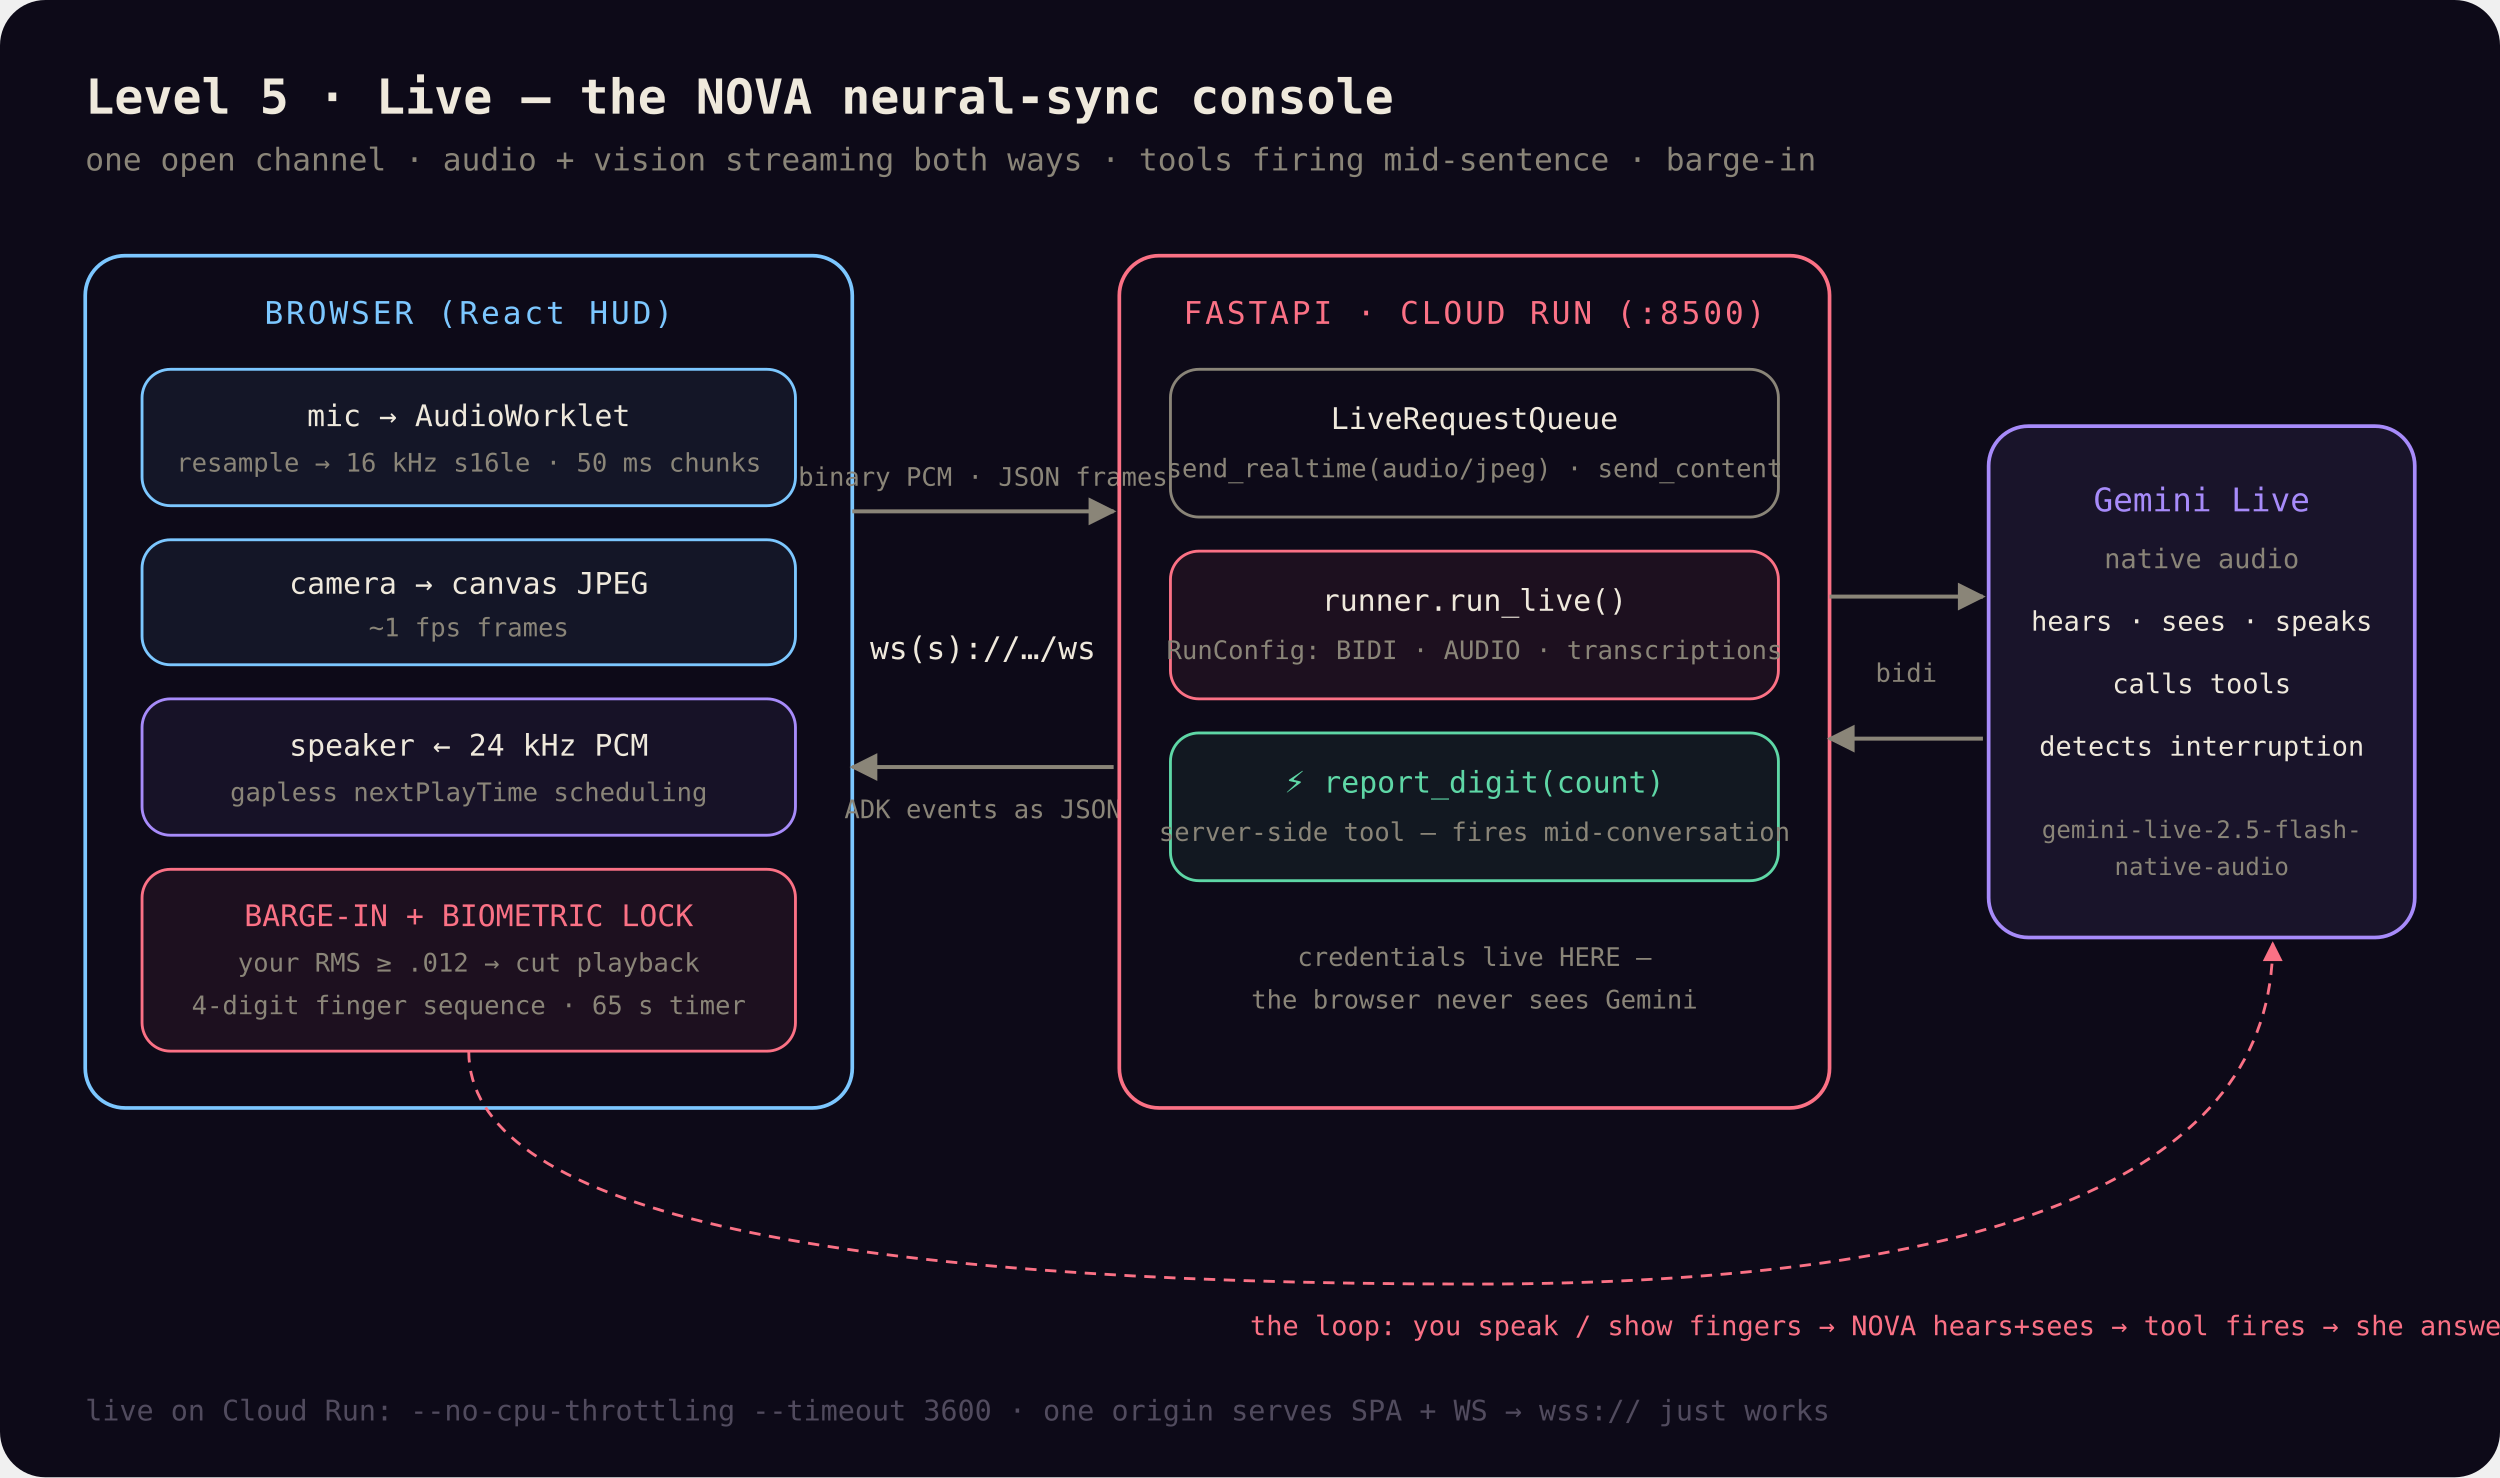
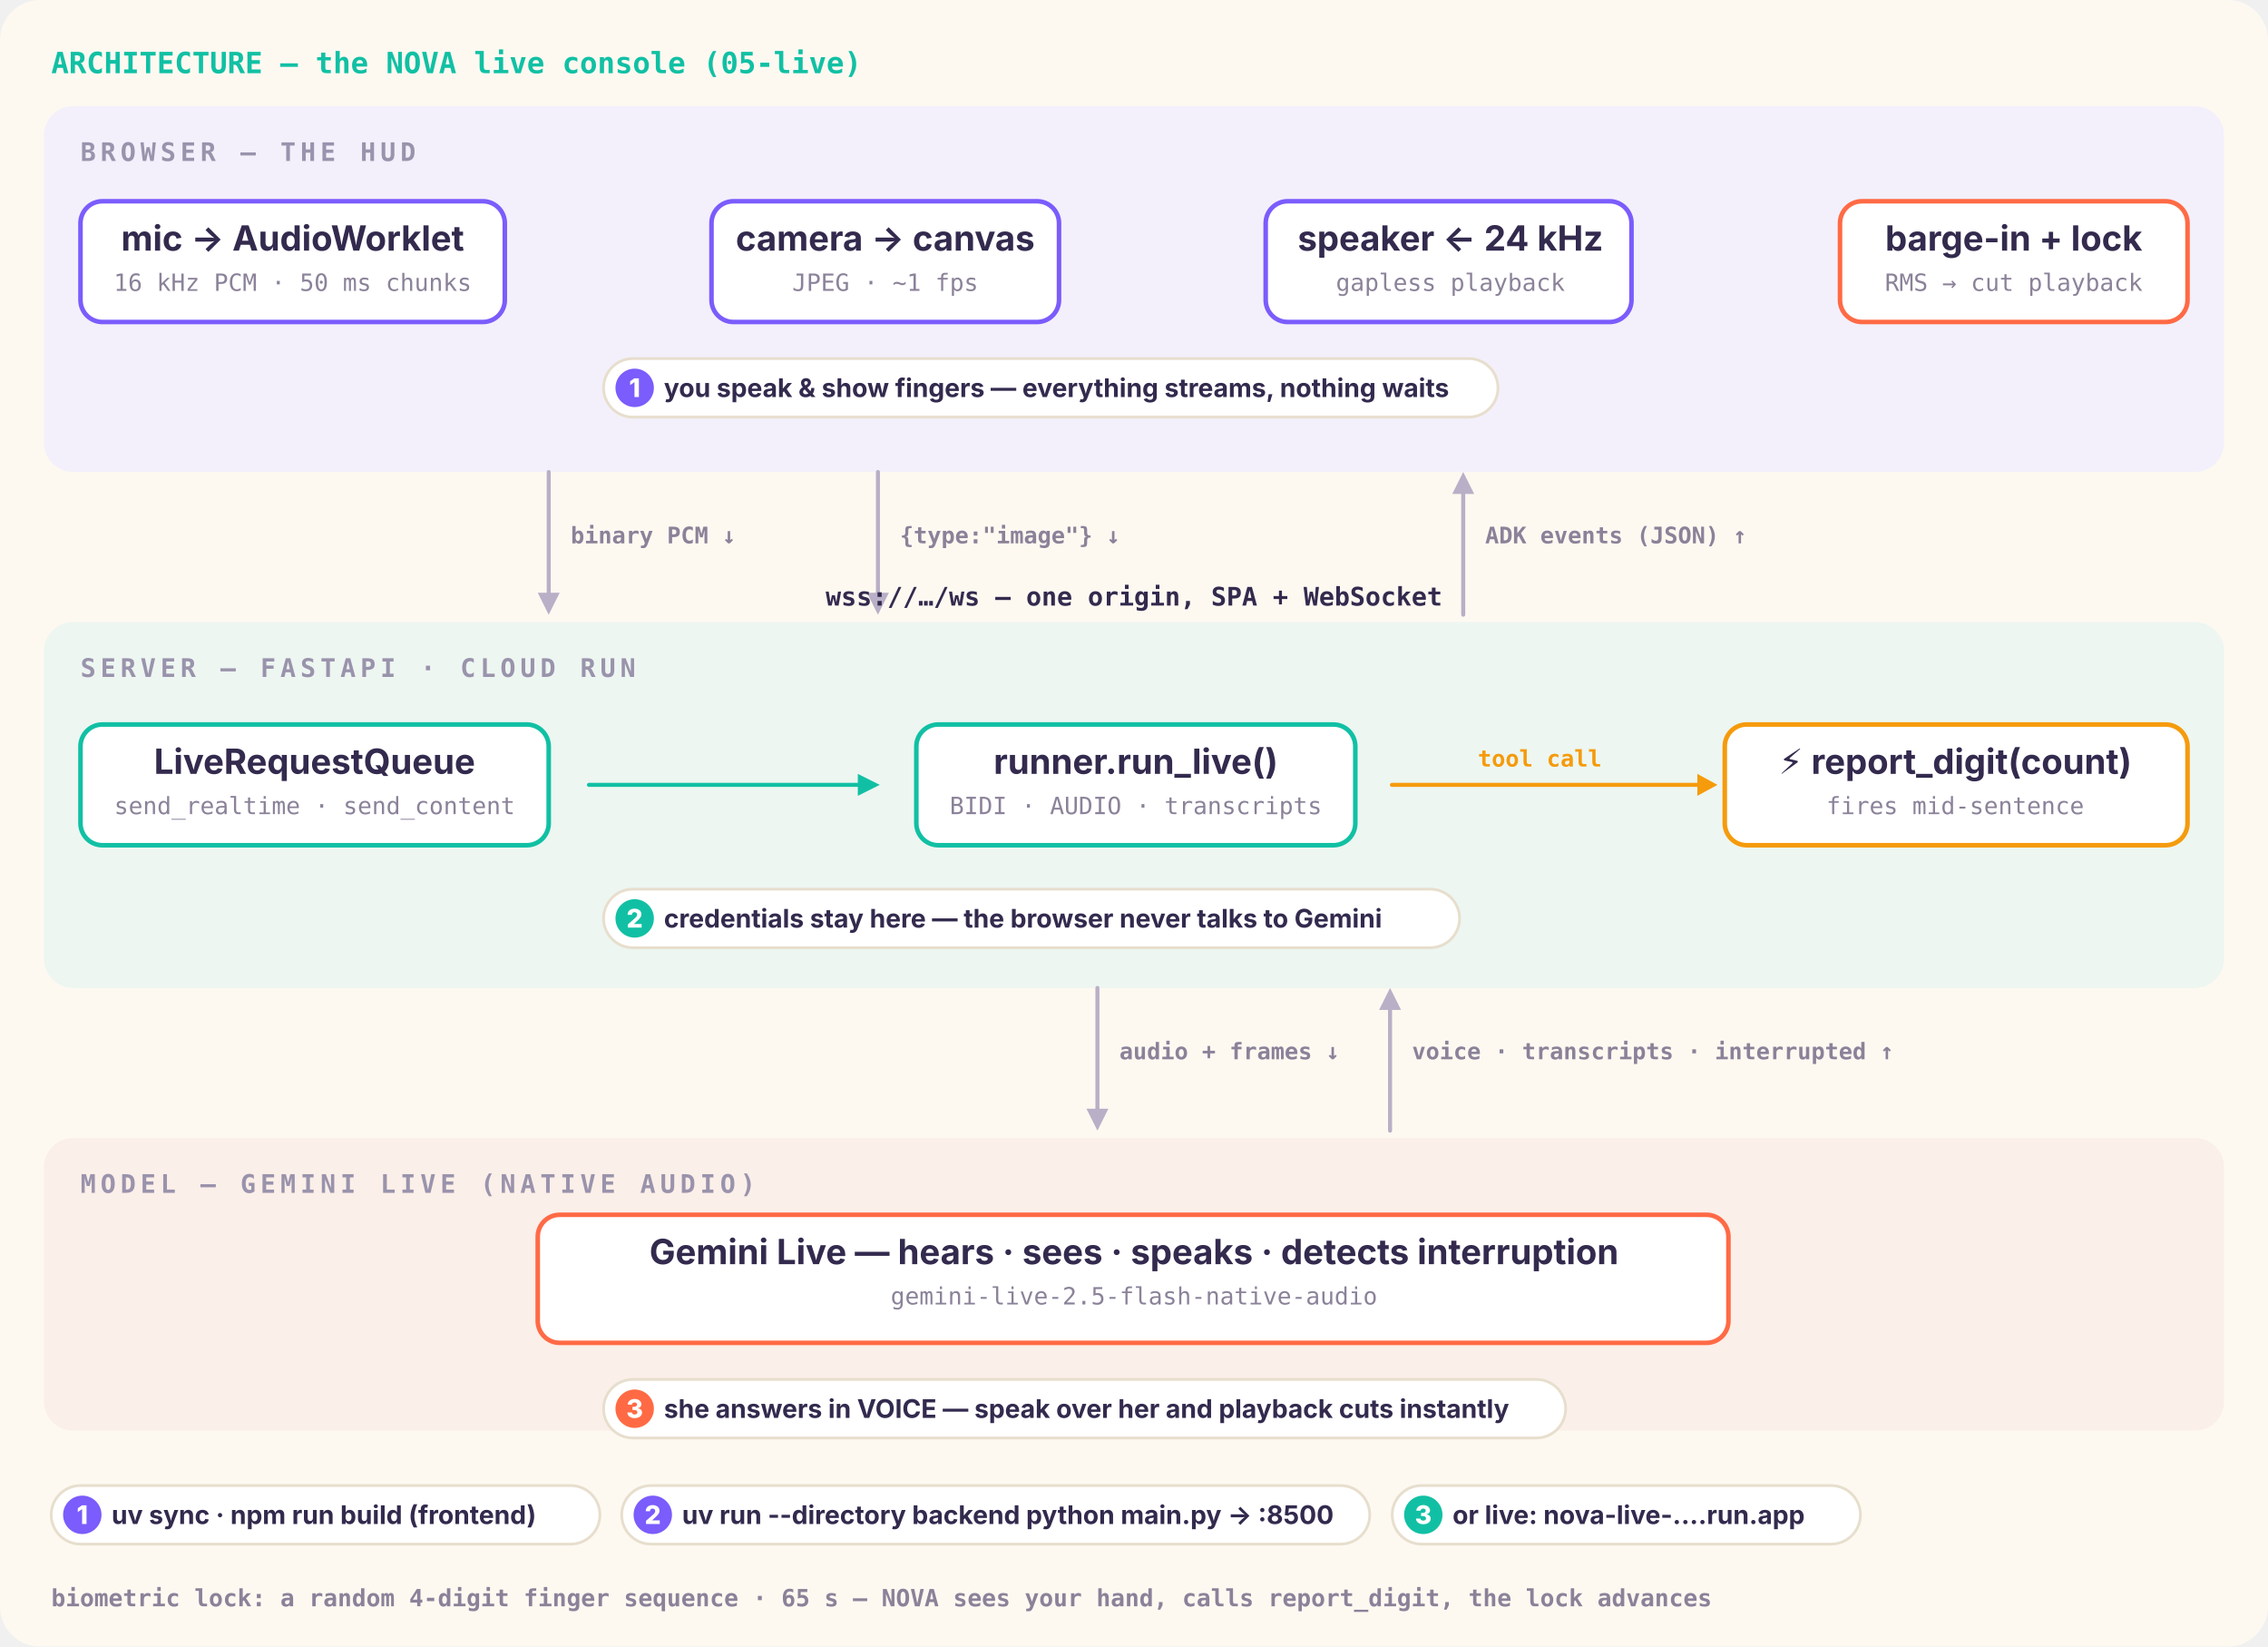
- <svg xmlns="http://www.w3.org/2000/svg" viewBox="0 0 880 520" font-family="ui-monospace,Menlo,monospace">
-   <defs>
-     <marker id="c" viewBox="0 0 10 10" refX="9" refY="5" markerWidth="7" markerHeight="7" orient="auto-start-reverse">
-       <path d="M0,0 L10,5 L0,10 z" fill="#8a8578" />
-     </marker>
-     <marker id="cp" viewBox="0 0 10 10" refX="9" refY="5" markerWidth="7" markerHeight="7" orient="auto-start-reverse">
-       <path d="M0,0 L10,5 L0,10 z" fill="#fb7185" />
-     </marker>
-     <marker id="cc" viewBox="0 0 10 10" refX="9" refY="5" markerWidth="7" markerHeight="7" orient="auto-start-reverse">
-       <path d="M0,0 L10,5 L0,10 z" fill="#7cc7ff" />
-     </marker>
-   </defs>
-   <rect width="880" height="520" rx="16" fill="#0d0a18" />
-   <text x="30" y="40" fill="#efe9dc" font-size="17" font-weight="bold">Level 5 · Live — the NOVA neural-sync console</text>
-   <text x="30" y="60" fill="#8a8578" font-size="11">one open channel · audio + vision streaming both ways · tools firing mid-sentence · barge-in</text>
-   <rect x="30" y="90" width="270" height="300" rx="14" fill="none" stroke="#7cc7ff" stroke-width="1.3" />
-   <text x="165" y="114" fill="#7cc7ff" font-size="11" text-anchor="middle" letter-spacing="1">BROWSER (React HUD)</text>
-   <rect x="50" y="130" width="230" height="48" rx="10" fill="#7cc7ff" fill-opacity="0.07" stroke="#7cc7ff" stroke-width="1" />
-   <text x="165" y="150" fill="#efe9dc" font-size="10.5" text-anchor="middle">mic → AudioWorklet</text>
-   <text x="165" y="166" fill="#8a8578" font-size="9" text-anchor="middle">resample → 16 kHz s16le · 50 ms chunks</text>
-   <rect x="50" y="190" width="230" height="44" rx="10" fill="#7cc7ff" fill-opacity="0.07" stroke="#7cc7ff" stroke-width="1" />
-   <text x="165" y="209" fill="#efe9dc" font-size="10.5" text-anchor="middle">camera → canvas JPEG</text>
-   <text x="165" y="224" fill="#8a8578" font-size="9" text-anchor="middle">~1 fps frames</text>
-   <rect x="50" y="246" width="230" height="48" rx="10" fill="#a78bfa" fill-opacity="0.07" stroke="#a78bfa" stroke-width="1" />
-   <text x="165" y="266" fill="#efe9dc" font-size="10.5" text-anchor="middle">speaker ← 24 kHz PCM</text>
-   <text x="165" y="282" fill="#8a8578" font-size="9" text-anchor="middle">gapless nextPlayTime scheduling</text>
-   <rect x="50" y="306" width="230" height="64" rx="10" fill="#fb7185" fill-opacity="0.07" stroke="#fb7185" stroke-width="1" />
-   <text x="165" y="326" fill="#fb7185" font-size="10.5" text-anchor="middle">BARGE-IN + BIOMETRIC LOCK</text>
-   <text x="165" y="342" fill="#8a8578" font-size="9" text-anchor="middle">your RMS ≥ .012 → cut playback</text>
-   <text x="165" y="357" fill="#8a8578" font-size="9" text-anchor="middle">4-digit finger sequence · 65 s timer</text>
-   <line x1="300" y1="180" x2="392" y2="180" stroke="#8a8578" stroke-width="1.4" marker-end="url(#c)" />
-   <text x="346" y="171" fill="#8a8578" font-size="9" text-anchor="middle">binary PCM · JSON frames</text>
-   <line x1="392" y1="270" x2="300" y2="270" stroke="#8a8578" stroke-width="1.4" marker-end="url(#c)" />
-   <text x="346" y="288" fill="#8a8578" font-size="9" text-anchor="middle">ADK events as JSON</text>
-   <text x="346" y="232" fill="#efe9dc" font-size="11" text-anchor="middle">ws(s)://…/ws</text>
-   <rect x="394" y="90" width="250" height="300" rx="14" fill="none" stroke="#fb7185" stroke-width="1.3" />
-   <text x="519" y="114" fill="#fb7185" font-size="11" text-anchor="middle" letter-spacing="1">FASTAPI · CLOUD RUN (:8500)</text>
-   <rect x="412" y="130" width="214" height="52" rx="10" fill="none" stroke="#8a8578" stroke-width="1" />
-   <text x="519" y="151" fill="#efe9dc" font-size="10.5" text-anchor="middle">LiveRequestQueue</text>
-   <text x="519" y="168" fill="#8a8578" font-size="9" text-anchor="middle">send_realtime(audio/jpeg) · send_content</text>
-   <rect x="412" y="194" width="214" height="52" rx="10" fill="#fb7185" fill-opacity="0.07" stroke="#fb7185" stroke-width="1" />
-   <text x="519" y="215" fill="#efe9dc" font-size="10.5" text-anchor="middle">runner.run_live()</text>
-   <text x="519" y="232" fill="#8a8578" font-size="9" text-anchor="middle">RunConfig: BIDI · AUDIO · transcriptions</text>
-   <rect x="412" y="258" width="214" height="52" rx="10" fill="#5ed7a6" fill-opacity="0.07" stroke="#5ed7a6" stroke-width="1" />
-   <text x="519" y="279" fill="#5ed7a6" font-size="10.5" text-anchor="middle">⚡ report_digit(count)</text>
-   <text x="519" y="296" fill="#8a8578" font-size="9" text-anchor="middle">server-side tool — fires mid-conversation</text>
-   <text x="519" y="340" fill="#8a8578" font-size="9" text-anchor="middle">credentials live HERE —</text>
-   <text x="519" y="355" fill="#8a8578" font-size="9" text-anchor="middle">the browser never sees Gemini</text>
-   <rect x="700" y="150" width="150" height="180" rx="14" fill="#a78bfa" fill-opacity="0.08" stroke="#a78bfa" stroke-width="1.3" />
-   <text x="775" y="180" fill="#a78bfa" font-size="11.5" text-anchor="middle">Gemini Live</text>
-   <text x="775" y="200" fill="#8a8578" font-size="9.5" text-anchor="middle">native audio</text>
-   <text x="775" y="222" fill="#efe9dc" font-size="9.5" text-anchor="middle">hears · sees · speaks</text>
-   <text x="775" y="244" fill="#efe9dc" font-size="9.5" text-anchor="middle">calls tools</text>
-   <text x="775" y="266" fill="#efe9dc" font-size="9.5" text-anchor="middle">detects interruption</text>
-   <text x="775" y="295" fill="#8a8578" font-size="8.5" text-anchor="middle">gemini-live-2.5-flash-</text>
-   <text x="775" y="308" fill="#8a8578" font-size="8.5" text-anchor="middle">native-audio</text>
-   <line x1="644" y1="210" x2="698" y2="210" stroke="#8a8578" stroke-width="1.4" marker-end="url(#c)" />
-   <line x1="698" y1="260" x2="644" y2="260" stroke="#8a8578" stroke-width="1.4" marker-end="url(#c)" />
-   <text x="671" y="240" fill="#8a8578" font-size="9" text-anchor="middle">bidi</text>
-   <path d="M 165 370 Q 165 452 519 452 Q 800 452 800 332" fill="none" stroke="#fb7185" stroke-width="1" stroke-dasharray="4 3" marker-end="url(#cp)" />
-   <text x="440" y="470" fill="#fb7185" font-size="9.5">the loop: you speak / show fingers → NOVA hears+sees → tool fires → she answers in voice → you can cut her off</text>
-   <text x="30" y="500" fill="#514b5e" font-size="10">live on Cloud Run: --no-cpu-throttling --timeout 3600 · one origin serves SPA + WS → wss:// just works</text>
+ <svg xmlns="http://www.w3.org/2000/svg" viewBox="0 0 1240 900">
+   <rect width="1240" height="900" rx="22" fill="#FDF9F1" />
+   <text x="28" y="40" text-anchor="start" font-family="'Space Mono', ui-monospace, Menlo, monospace" font-size="16" font-weight="700" fill="#11C0A4">ARCHITECTURE — the NOVA live console (05-live)</text>
+   <rect x="24" y="58" width="1192" height="200" rx="16" fill="#F3F0FB" />
+   <text x="44" y="88" font-family="'Space Mono', ui-monospace, Menlo, monospace" font-size="14" font-weight="700" letter-spacing="2.5" fill="#9A93AC">BROWSER — THE HUD</text>
+   <rect x="24" y="340" width="1192" height="200" rx="16" fill="#EDF6F1" />
+   <text x="44" y="370" font-family="'Space Mono', ui-monospace, Menlo, monospace" font-size="14" font-weight="700" letter-spacing="2.5" fill="#9A93AC">SERVER — FASTAPI · CLOUD RUN</text>
+   <rect x="24" y="622" width="1192" height="160" rx="16" fill="#FBEFE9" />
+   <text x="44" y="652" font-family="'Space Mono', ui-monospace, Menlo, monospace" font-size="14" font-weight="700" letter-spacing="2.5" fill="#9A93AC">MODEL — GEMINI LIVE (NATIVE AUDIO)</text>
+   <rect x="44" y="110" width="232" height="66" rx="12" fill="#fff" stroke="#7B5CFC" stroke-width="2.5" />
+   <text x="160" y="137" text-anchor="middle" font-family="Nunito, -apple-system, 'Segoe UI', sans-serif" font-size="19" font-weight="700" fill="#332A4E">mic → AudioWorklet</text>
+   <text x="160" y="159" text-anchor="middle" font-family="'Space Mono', ui-monospace, Menlo, monospace" font-size="13" fill="#8B8299">16 kHz PCM · 50 ms chunks</text>
+   <rect x="389" y="110" width="190" height="66" rx="12" fill="#fff" stroke="#7B5CFC" stroke-width="2.5" />
+   <text x="484" y="137" text-anchor="middle" font-family="Nunito, -apple-system, 'Segoe UI', sans-serif" font-size="19" font-weight="700" fill="#332A4E">camera → canvas</text>
+   <text x="484" y="159" text-anchor="middle" font-family="'Space Mono', ui-monospace, Menlo, monospace" font-size="13" fill="#8B8299">JPEG · ~1 fps</text>
+   <rect x="692" y="110" width="200" height="66" rx="12" fill="#fff" stroke="#7B5CFC" stroke-width="2.5" />
+   <text x="793" y="137" text-anchor="middle" font-family="Nunito, -apple-system, 'Segoe UI', sans-serif" font-size="19" font-weight="700" fill="#332A4E">speaker ← 24 kHz</text>
+   <text x="793" y="159" text-anchor="middle" font-family="'Space Mono', ui-monospace, Menlo, monospace" font-size="13" fill="#8B8299">gapless playback</text>
+   <rect x="1006" y="110" width="190" height="66" rx="12" fill="#fff" stroke="#FF6A45" stroke-width="2.5" />
+   <text x="1101" y="137" text-anchor="middle" font-family="Nunito, -apple-system, 'Segoe UI', sans-serif" font-size="19" font-weight="700" fill="#332A4E">barge-in + lock</text>
+   <text x="1101" y="159" text-anchor="middle" font-family="'Space Mono', ui-monospace, Menlo, monospace" font-size="13" fill="#8B8299">RMS → cut playback</text>
+   <rect x="330" y="196" width="489" height="32" rx="16" fill="#fff" stroke="#E7DECD" stroke-width="1.5" />
+   <circle cx="347" cy="212" r="10.5" fill="#7B5CFC" />
+   <text x="347" y="217" text-anchor="middle" font-family="Nunito, -apple-system, 'Segoe UI', sans-serif" font-size="14" font-weight="800" fill="#fff">1</text>
+   <text x="363" y="217" font-family="Nunito, -apple-system, 'Segoe UI', sans-serif" font-size="14" font-weight="700" fill="#332A4E">you speak &amp; show fingers — everything streams, nothing waits</text>
+   <line x1="300" y1="258" x2="300" y2="326" stroke="#B9AFC7" stroke-width="2.2" stroke-linecap="round" />
+   <path d="M 300 336 L 294 324 L 306 324 Z" fill="#B9AFC7" />
+   <text x="312" y="297" font-family="'Space Mono', ui-monospace, Menlo, monospace" font-size="12.5" font-weight="700" fill="#8B8299">binary PCM ↓</text>
+   <line x1="480" y1="258" x2="480" y2="326" stroke="#B9AFC7" stroke-width="2.2" stroke-linecap="round" />
+   <path d="M 480 336 L 474 324 L 486 324 Z" fill="#B9AFC7" />
+   <text x="492" y="297" font-family="'Space Mono', ui-monospace, Menlo, monospace" font-size="12.5" font-weight="700" fill="#8B8299">{type:"image"} ↓</text>
+   <line x1="800" y1="336" x2="800" y2="268" stroke="#B9AFC7" stroke-width="2.2" stroke-linecap="round" />
+   <path d="M 800 258 L 806 270 L 794 270 Z" fill="#B9AFC7" />
+   <text x="812" y="297" font-family="'Space Mono', ui-monospace, Menlo, monospace" font-size="12.5" font-weight="700" fill="#8B8299">ADK events (JSON) ↑</text>
+   <text x="620" y="331" text-anchor="middle" font-family="'Space Mono', ui-monospace, Menlo, monospace" font-size="14" font-weight="700" fill="#332A4E">wss://…/ws — one origin, SPA + WebSocket</text>
+   <rect x="44" y="396" width="256" height="66" rx="12" fill="#fff" stroke="#11C0A4" stroke-width="2.5" />
+   <text x="172" y="423" text-anchor="middle" font-family="Nunito, -apple-system, 'Segoe UI', sans-serif" font-size="19" font-weight="700" fill="#332A4E">LiveRequestQueue</text>
+   <text x="172" y="445" text-anchor="middle" font-family="'Space Mono', ui-monospace, Menlo, monospace" font-size="13" fill="#8B8299">send_realtime · send_content</text>
+   <rect x="501" y="396" width="240" height="66" rx="12" fill="#fff" stroke="#11C0A4" stroke-width="2.5" />
+   <text x="621" y="423" text-anchor="middle" font-family="Nunito, -apple-system, 'Segoe UI', sans-serif" font-size="19" font-weight="700" fill="#332A4E">runner.run_live()</text>
+   <text x="621" y="445" text-anchor="middle" font-family="'Space Mono', ui-monospace, Menlo, monospace" font-size="13" fill="#8B8299">BIDI · AUDIO · transcripts</text>
+   <rect x="943" y="396" width="253" height="66" rx="12" fill="#fff" stroke="#F59B0C" stroke-width="2.5" />
+   <text x="1069" y="423" text-anchor="middle" font-family="Nunito, -apple-system, 'Segoe UI', sans-serif" font-size="19" font-weight="700" fill="#332A4E">⚡ report_digit(count)</text>
+   <text x="1069" y="445" text-anchor="middle" font-family="'Space Mono', ui-monospace, Menlo, monospace" font-size="13" fill="#8B8299">fires mid-sentence</text>
+   <line x1="322" y1="429" x2="471" y2="429" stroke="#11C0A4" stroke-width="2.2" stroke-linecap="round" />
+   <path d="M 481 429 L 469 435 L 469 423 Z" fill="#11C0A4" />
+   <line x1="761" y1="429" x2="929" y2="429" stroke="#F59B0C" stroke-width="2.2" stroke-linecap="round" />
+   <path d="M 939 429 L 928 435 L 928 423 Z" fill="#F59B0C" />
+   <text x="808" y="419" font-family="'Space Mono', ui-monospace, Menlo, monospace" font-size="12.5" font-weight="700" fill="#F59B0C">tool call</text>
+   <rect x="330" y="486" width="468" height="32" rx="16" fill="#fff" stroke="#E7DECD" stroke-width="1.5" />
+   <circle cx="347" cy="502" r="10.5" fill="#11C0A4" />
+   <text x="347" y="507" text-anchor="middle" font-family="Nunito, -apple-system, 'Segoe UI', sans-serif" font-size="14" font-weight="800" fill="#fff">2</text>
+   <text x="363" y="507" font-family="Nunito, -apple-system, 'Segoe UI', sans-serif" font-size="14" font-weight="700" fill="#332A4E">credentials stay here — the browser never talks to Gemini</text>
+   <line x1="600" y1="540" x2="600" y2="608" stroke="#B9AFC7" stroke-width="2.2" stroke-linecap="round" />
+   <path d="M 600 618 L 594 606 L 606 606 Z" fill="#B9AFC7" />
+   <text x="612" y="579" font-family="'Space Mono', ui-monospace, Menlo, monospace" font-size="12.5" font-weight="700" fill="#8B8299">audio + frames ↓</text>
+   <line x1="760" y1="618" x2="760" y2="550" stroke="#B9AFC7" stroke-width="2.2" stroke-linecap="round" />
+   <path d="M 760 540 L 766 552 L 754 552 Z" fill="#B9AFC7" />
+   <text x="772" y="579" font-family="'Space Mono', ui-monospace, Menlo, monospace" font-size="12.5" font-weight="700" fill="#8B8299">voice · transcripts · interrupted ↑</text>
+   <rect x="294" y="664" width="651" height="70" rx="12" fill="#fff" stroke="#FF6A45" stroke-width="2.5" />
+   <text x="620" y="691" text-anchor="middle" font-family="Nunito, -apple-system, 'Segoe UI', sans-serif" font-size="19" font-weight="700" fill="#332A4E">Gemini Live — hears · sees · speaks · detects interruption</text>
+   <text x="620" y="713" text-anchor="middle" font-family="'Space Mono', ui-monospace, Menlo, monospace" font-size="13" fill="#8B8299">gemini-live-2.5-flash-native-audio</text>
+   <rect x="330" y="754" width="526" height="32" rx="16" fill="#fff" stroke="#E7DECD" stroke-width="1.5" />
+   <circle cx="347" cy="770" r="10.5" fill="#FF6A45" />
+   <text x="347" y="775" text-anchor="middle" font-family="Nunito, -apple-system, 'Segoe UI', sans-serif" font-size="14" font-weight="800" fill="#fff">3</text>
+   <text x="363" y="775" font-family="Nunito, -apple-system, 'Segoe UI', sans-serif" font-size="14" font-weight="700" fill="#332A4E">she answers in VOICE — speak over her and playback cuts instantly</text>
+   <rect x="28" y="812" width="300" height="32" rx="16" fill="#fff" stroke="#E7DECD" stroke-width="1.5" />
+   <circle cx="45" cy="828" r="10.5" fill="#7B5CFC" />
+   <text x="45" y="833" text-anchor="middle" font-family="Nunito, -apple-system, 'Segoe UI', sans-serif" font-size="14" font-weight="800" fill="#fff">1</text>
+   <text x="61" y="833" font-family="Nunito, -apple-system, 'Segoe UI', sans-serif" font-size="14" font-weight="700" fill="#332A4E">uv sync · npm run build (frontend)</text>
+   <rect x="339.901" y="812" width="409" height="32" rx="16" fill="#fff" stroke="#E7DECD" stroke-width="1.5" />
+   <circle cx="356.901" cy="828" r="10.5" fill="#7B5CFC" />
+   <text x="356.901" y="833" text-anchor="middle" font-family="Nunito, -apple-system, 'Segoe UI', sans-serif" font-size="14" font-weight="800" fill="#fff">2</text>
+   <text x="372.901" y="833" font-family="Nunito, -apple-system, 'Segoe UI', sans-serif" font-size="14" font-weight="700" fill="#332A4E">uv run --directory backend python main.py → :8500</text>
+   <rect x="761.17" y="812" width="256" height="32" rx="16" fill="#fff" stroke="#E7DECD" stroke-width="1.5" />
+   <circle cx="778.17" cy="828" r="10.5" fill="#11C0A4" />
+   <text x="778.17" y="833" text-anchor="middle" font-family="Nunito, -apple-system, 'Segoe UI', sans-serif" font-size="14" font-weight="800" fill="#fff">3</text>
+   <text x="794.17" y="833" font-family="Nunito, -apple-system, 'Segoe UI', sans-serif" font-size="14" font-weight="700" fill="#332A4E">or live: nova-live-….run.app</text>
+   <text x="28" y="878" text-anchor="start" font-family="'Space Mono', ui-monospace, Menlo, monospace" font-size="13" font-weight="700" fill="#8B8299">biometric lock: a random 4-digit finger sequence · 65 s — NOVA sees your hand, calls report_digit, the lock advances</text>
</svg>
